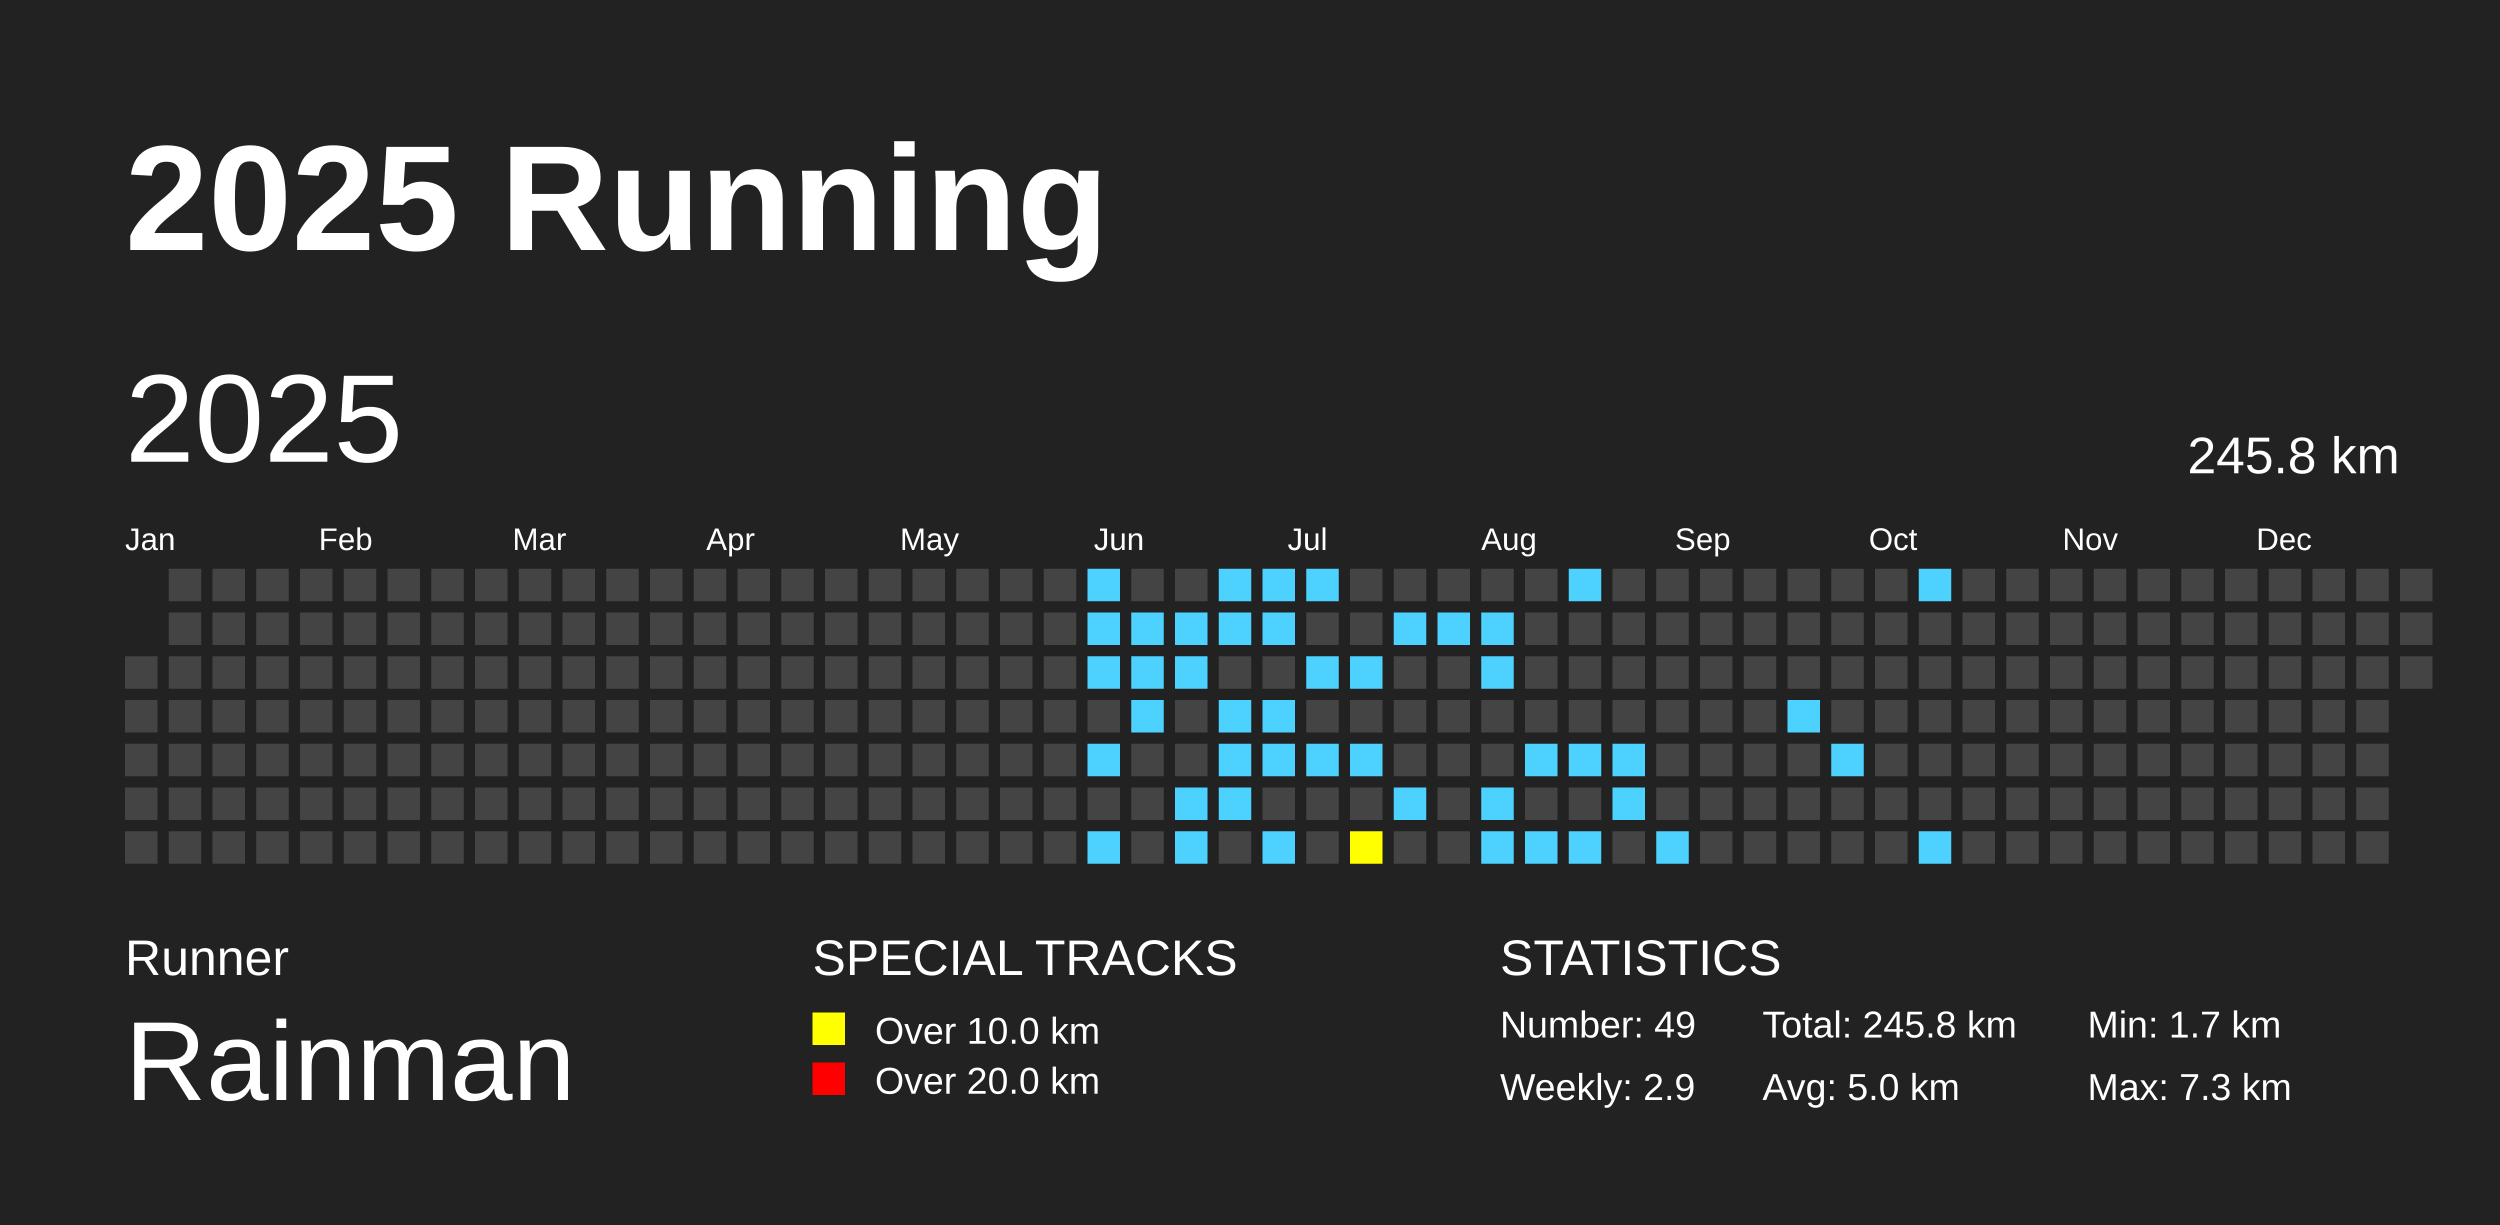
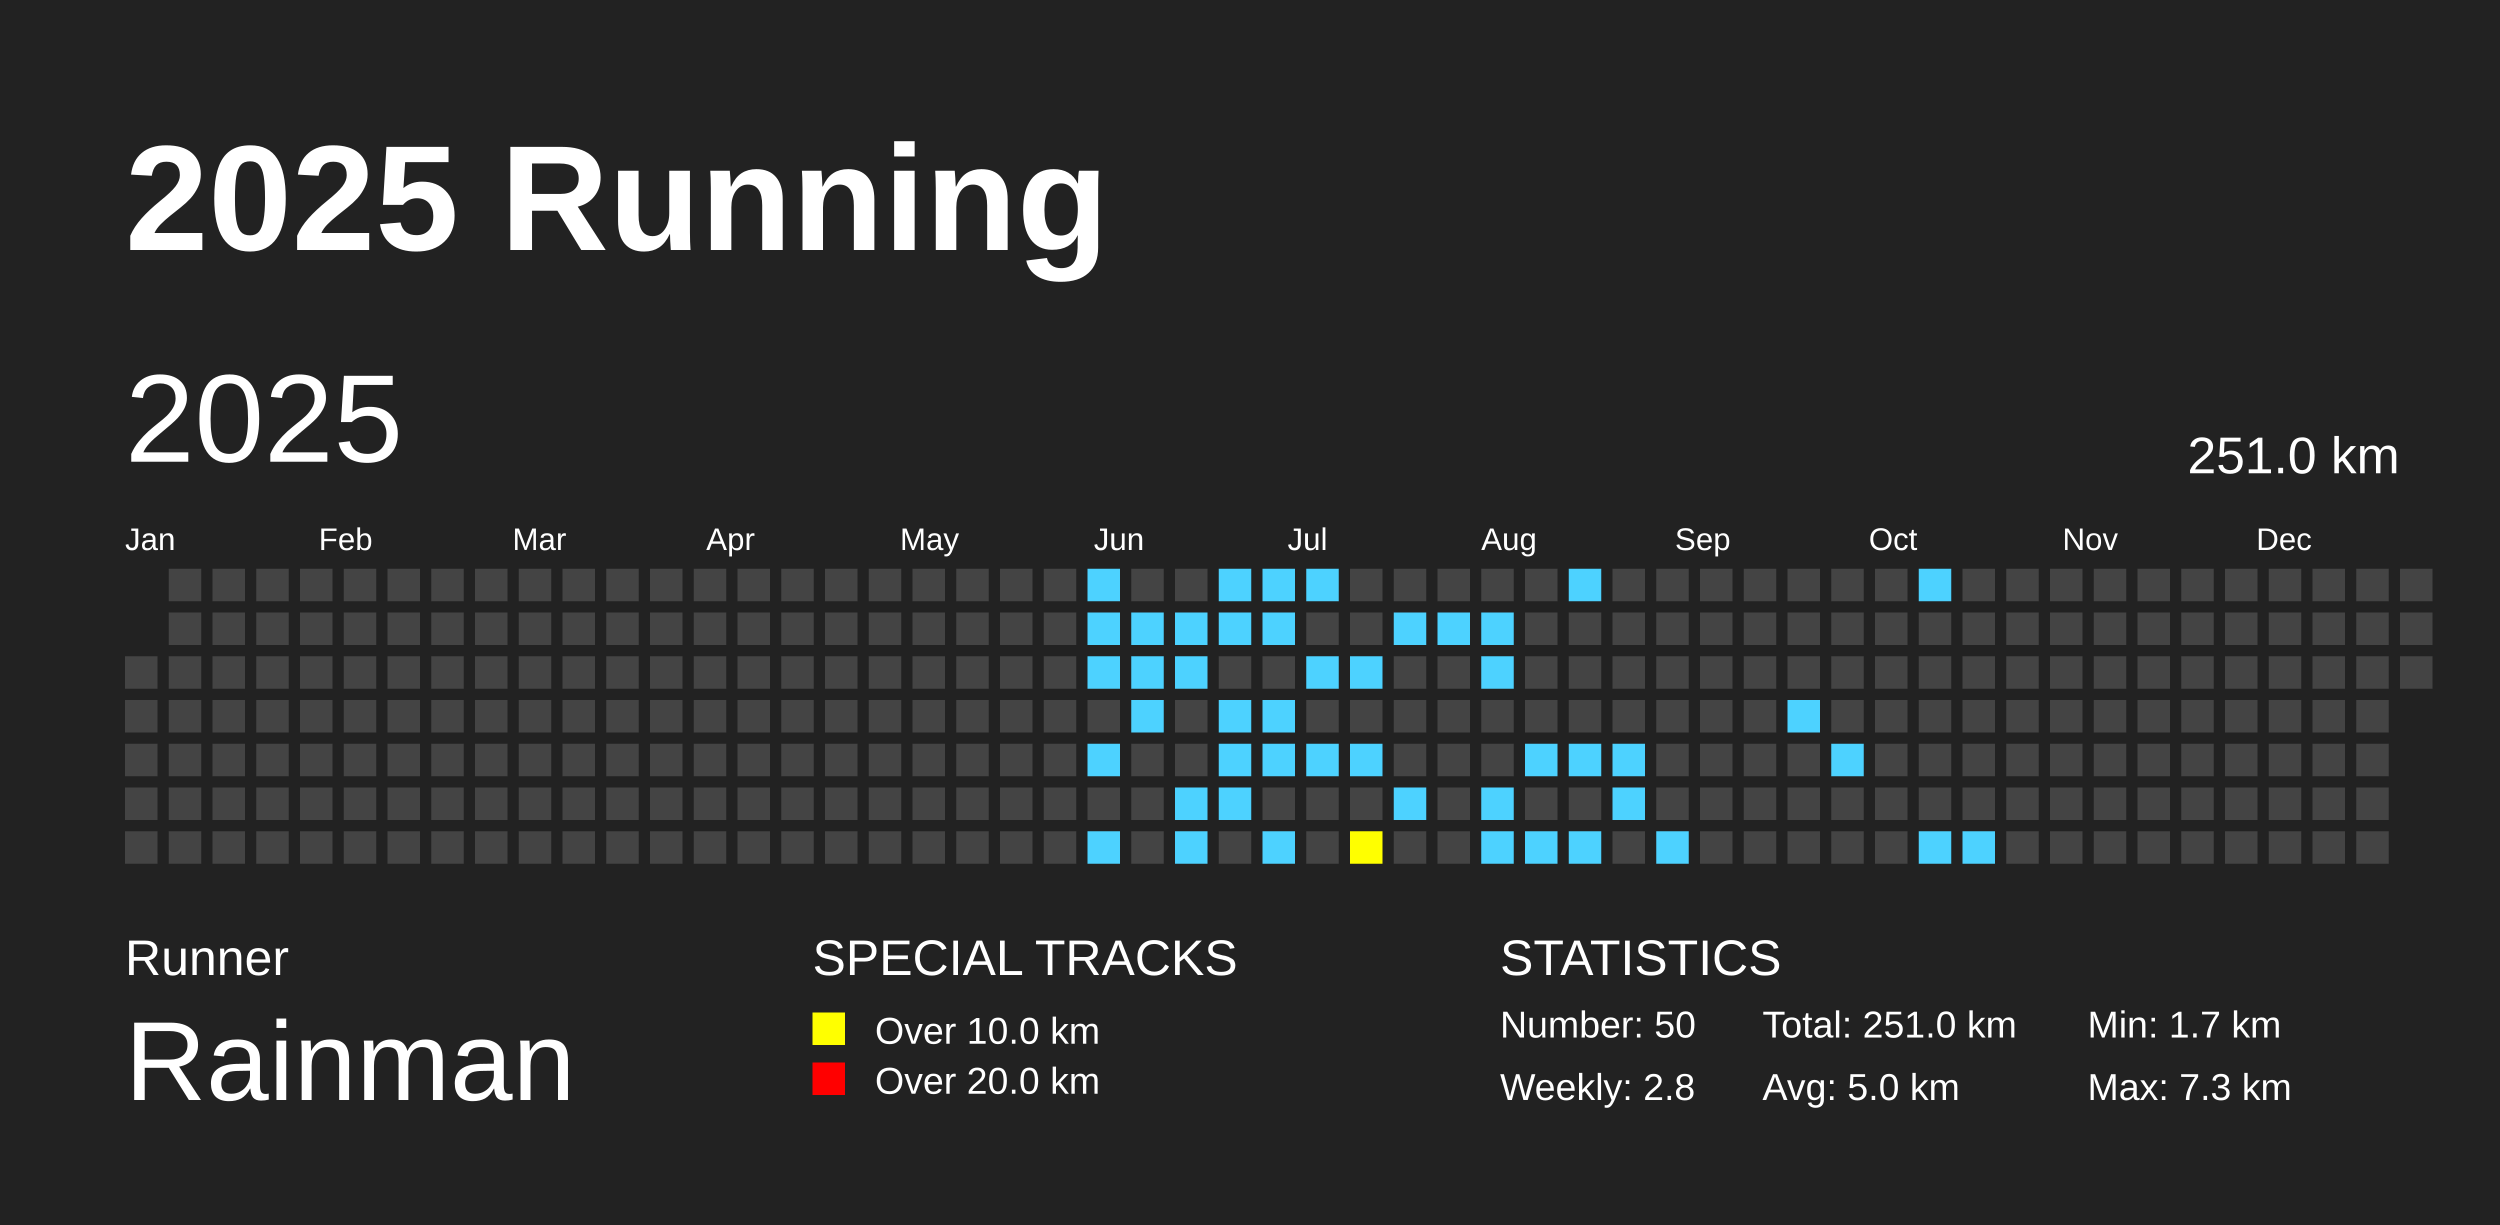
<svg xmlns="http://www.w3.org/2000/svg" baseProfile="full" height="98mm" version="1.1" viewBox="0,0,200,98" width="200mm">
  <defs />
  <rect fill="#222222" height="98" width="200" x="0" y="0" />
  <text fill="#FFFFFF" style="font-size:12px; font-family:Arial; font-weight:bold;" x="10" y="20">2025 Running</text>
  <text fill="#FFFFFF" style="font-size:4px; font-family:Arial" x="10" y="78">Runner</text>
  <text fill="#FFFFFF" style="font-size:9px; font-family:Arial" x="10" y="88">Rainman</text>
  <text fill="#FFFFFF" style="font-size:4px; font-family:Arial" x="65" y="78">SPECIAL TRACKS</text>
  <rect fill="yellow" height="2.6" width="2.6" x="65" y="81" />
  <text fill="#FFFFFF" style="font-size:3px; font-family:Arial" x="70" y="83.5">Over 10.0 km</text>
  <rect fill="red" height="2.6" width="2.6" x="65" y="85" />
  <text fill="#FFFFFF" style="font-size:3px; font-family:Arial" x="70" y="87.5">Over 20.0 km</text>
  <text fill="#FFFFFF" style="font-size:4px; font-family:Arial" x="120" y="78">STATISTICS</text>
-   <text fill="#FFFFFF" style="font-size:3px; font-family:Arial" x="120" y="83">Number: 49</text>
-   <text fill="#FFFFFF" style="font-size:3px; font-family:Arial" x="120" y="88">Weekly: 2.9</text>
-   <text fill="#FFFFFF" style="font-size:3px; font-family:Arial" x="141" y="83">Total: 245.8 km</text>
+   <text fill="#FFFFFF" style="font-size:3px; font-family:Arial" x="120" y="83">Number: 50</text>
+   <text fill="#FFFFFF" style="font-size:3px; font-family:Arial" x="120" y="88">Weekly: 2.8</text>
+   <text fill="#FFFFFF" style="font-size:3px; font-family:Arial" x="141" y="83">Total: 251.0 km</text>
  <text fill="#FFFFFF" style="font-size:3px; font-family:Arial" x="141" y="88">Avg: 5.0 km</text>
  <text fill="#FFFFFF" style="font-size:3px; font-family:Arial" x="167" y="83">Min: 1.7 km</text>
  <text fill="#FFFFFF" style="font-size:3px; font-family:Arial" x="167" y="88">Max: 7.3 km</text>
  <text dominant-baseline="hanging" fill="#FFFFFF" style="font-size:10.0px; font-family:Arial;" x="10" y="30">2025</text>
-   <text dominant-baseline="hanging" fill="#FFFFFF" style="font-size:4.125px; font-family:Arial;" x="175" y="35">245.8 km</text>
+   <text dominant-baseline="hanging" fill="#FFFFFF" style="font-size:4.125px; font-family:Arial;" x="175" y="35">251.0 km</text>
  <text fill="#FFFFFF" style="font-size:2.5px; font-family:Arial" x="10.0" y="44">Jan</text>
  <text fill="#FFFFFF" style="font-size:2.5px; font-family:Arial" x="25.5" y="44">Feb</text>
  <text fill="#FFFFFF" style="font-size:2.5px; font-family:Arial" x="41.0" y="44">Mar</text>
  <text fill="#FFFFFF" style="font-size:2.5px; font-family:Arial" x="56.5" y="44">Apr</text>
  <text fill="#FFFFFF" style="font-size:2.5px; font-family:Arial" x="72.0" y="44">May</text>
  <text fill="#FFFFFF" style="font-size:2.5px; font-family:Arial" x="87.5" y="44">Jun</text>
  <text fill="#FFFFFF" style="font-size:2.5px; font-family:Arial" x="103.0" y="44">Jul</text>
  <text fill="#FFFFFF" style="font-size:2.5px; font-family:Arial" x="118.5" y="44">Aug</text>
  <text fill="#FFFFFF" style="font-size:2.5px; font-family:Arial" x="134.0" y="44">Sep</text>
  <text fill="#FFFFFF" style="font-size:2.5px; font-family:Arial" x="149.5" y="44">Oct</text>
  <text fill="#FFFFFF" style="font-size:2.5px; font-family:Arial" x="165.0" y="44">Nov</text>
  <text fill="#FFFFFF" style="font-size:2.5px; font-family:Arial" x="180.5" y="44">Dec</text>
  <rect fill="#444444" height="2.6" width="2.6" x="10.0" y="52.5" />
  <rect fill="#444444" height="2.6" width="2.6" x="10.0" y="56.0" />
  <rect fill="#444444" height="2.6" width="2.6" x="10.0" y="59.5" />
  <rect fill="#444444" height="2.6" width="2.6" x="10.0" y="63.0" />
  <rect fill="#444444" height="2.6" width="2.6" x="10.0" y="66.5" />
  <rect fill="#444444" height="2.6" width="2.6" x="13.5" y="45.5" />
  <rect fill="#444444" height="2.6" width="2.6" x="13.5" y="49.0" />
  <rect fill="#444444" height="2.6" width="2.6" x="13.5" y="52.5" />
  <rect fill="#444444" height="2.6" width="2.6" x="13.5" y="56.0" />
  <rect fill="#444444" height="2.6" width="2.6" x="13.5" y="59.5" />
  <rect fill="#444444" height="2.6" width="2.6" x="13.5" y="63.0" />
  <rect fill="#444444" height="2.6" width="2.6" x="13.5" y="66.5" />
  <rect fill="#444444" height="2.6" width="2.6" x="17.0" y="45.5" />
  <rect fill="#444444" height="2.6" width="2.6" x="17.0" y="49.0" />
  <rect fill="#444444" height="2.6" width="2.6" x="17.0" y="52.5" />
  <rect fill="#444444" height="2.6" width="2.6" x="17.0" y="56.0" />
  <rect fill="#444444" height="2.6" width="2.6" x="17.0" y="59.5" />
  <rect fill="#444444" height="2.6" width="2.6" x="17.0" y="63.0" />
  <rect fill="#444444" height="2.6" width="2.6" x="17.0" y="66.5" />
  <rect fill="#444444" height="2.6" width="2.6" x="20.5" y="45.5" />
  <rect fill="#444444" height="2.6" width="2.6" x="20.5" y="49.0" />
  <rect fill="#444444" height="2.6" width="2.6" x="20.5" y="52.5" />
  <rect fill="#444444" height="2.6" width="2.6" x="20.5" y="56.0" />
  <rect fill="#444444" height="2.6" width="2.6" x="20.5" y="59.5" />
  <rect fill="#444444" height="2.6" width="2.6" x="20.5" y="63.0" />
  <rect fill="#444444" height="2.6" width="2.6" x="20.5" y="66.5" />
  <rect fill="#444444" height="2.6" width="2.6" x="24.0" y="45.5" />
  <rect fill="#444444" height="2.6" width="2.6" x="24.0" y="49.0" />
  <rect fill="#444444" height="2.6" width="2.6" x="24.0" y="52.5" />
  <rect fill="#444444" height="2.6" width="2.6" x="24.0" y="56.0" />
  <rect fill="#444444" height="2.6" width="2.6" x="24.0" y="59.5" />
  <rect fill="#444444" height="2.6" width="2.6" x="24.0" y="63.0" />
  <rect fill="#444444" height="2.6" width="2.6" x="24.0" y="66.5" />
  <rect fill="#444444" height="2.6" width="2.6" x="27.5" y="45.5" />
  <rect fill="#444444" height="2.6" width="2.6" x="27.5" y="49.0" />
  <rect fill="#444444" height="2.6" width="2.6" x="27.5" y="52.5" />
  <rect fill="#444444" height="2.6" width="2.6" x="27.5" y="56.0" />
  <rect fill="#444444" height="2.6" width="2.6" x="27.5" y="59.5" />
  <rect fill="#444444" height="2.6" width="2.6" x="27.5" y="63.0" />
  <rect fill="#444444" height="2.6" width="2.6" x="27.5" y="66.5" />
  <rect fill="#444444" height="2.6" width="2.6" x="31.0" y="45.5" />
  <rect fill="#444444" height="2.6" width="2.6" x="31.0" y="49.0" />
  <rect fill="#444444" height="2.6" width="2.6" x="31.0" y="52.5" />
  <rect fill="#444444" height="2.6" width="2.6" x="31.0" y="56.0" />
  <rect fill="#444444" height="2.6" width="2.6" x="31.0" y="59.5" />
  <rect fill="#444444" height="2.6" width="2.6" x="31.0" y="63.0" />
  <rect fill="#444444" height="2.6" width="2.6" x="31.0" y="66.5" />
  <rect fill="#444444" height="2.6" width="2.6" x="34.5" y="45.5" />
  <rect fill="#444444" height="2.6" width="2.6" x="34.5" y="49.0" />
  <rect fill="#444444" height="2.6" width="2.6" x="34.5" y="52.5" />
  <rect fill="#444444" height="2.6" width="2.6" x="34.5" y="56.0" />
  <rect fill="#444444" height="2.6" width="2.6" x="34.5" y="59.5" />
  <rect fill="#444444" height="2.6" width="2.6" x="34.5" y="63.0" />
  <rect fill="#444444" height="2.6" width="2.6" x="34.5" y="66.5" />
  <rect fill="#444444" height="2.6" width="2.6" x="38.0" y="45.5" />
  <rect fill="#444444" height="2.6" width="2.6" x="38.0" y="49.0" />
  <rect fill="#444444" height="2.6" width="2.6" x="38.0" y="52.5" />
  <rect fill="#444444" height="2.6" width="2.6" x="38.0" y="56.0" />
  <rect fill="#444444" height="2.6" width="2.6" x="38.0" y="59.5" />
  <rect fill="#444444" height="2.6" width="2.6" x="38.0" y="63.0" />
  <rect fill="#444444" height="2.6" width="2.6" x="38.0" y="66.5" />
  <rect fill="#444444" height="2.6" width="2.6" x="41.5" y="45.5" />
  <rect fill="#444444" height="2.6" width="2.6" x="41.5" y="49.0" />
  <rect fill="#444444" height="2.6" width="2.6" x="41.5" y="52.5" />
  <rect fill="#444444" height="2.6" width="2.6" x="41.5" y="56.0" />
  <rect fill="#444444" height="2.6" width="2.6" x="41.5" y="59.5" />
  <rect fill="#444444" height="2.6" width="2.6" x="41.5" y="63.0" />
  <rect fill="#444444" height="2.6" width="2.6" x="41.5" y="66.5" />
  <rect fill="#444444" height="2.6" width="2.6" x="45.0" y="45.5" />
  <rect fill="#444444" height="2.6" width="2.6" x="45.0" y="49.0" />
  <rect fill="#444444" height="2.6" width="2.6" x="45.0" y="52.5" />
  <rect fill="#444444" height="2.6" width="2.6" x="45.0" y="56.0" />
  <rect fill="#444444" height="2.6" width="2.6" x="45.0" y="59.5" />
  <rect fill="#444444" height="2.6" width="2.6" x="45.0" y="63.0" />
  <rect fill="#444444" height="2.6" width="2.6" x="45.0" y="66.5" />
  <rect fill="#444444" height="2.6" width="2.6" x="48.5" y="45.5" />
  <rect fill="#444444" height="2.6" width="2.6" x="48.5" y="49.0" />
  <rect fill="#444444" height="2.6" width="2.6" x="48.5" y="52.5" />
  <rect fill="#444444" height="2.6" width="2.6" x="48.5" y="56.0" />
  <rect fill="#444444" height="2.6" width="2.6" x="48.5" y="59.5" />
  <rect fill="#444444" height="2.6" width="2.6" x="48.5" y="63.0" />
  <rect fill="#444444" height="2.6" width="2.6" x="48.5" y="66.5" />
  <rect fill="#444444" height="2.6" width="2.6" x="52.0" y="45.5" />
  <rect fill="#444444" height="2.6" width="2.6" x="52.0" y="49.0" />
  <rect fill="#444444" height="2.6" width="2.6" x="52.0" y="52.5" />
  <rect fill="#444444" height="2.6" width="2.6" x="52.0" y="56.0" />
  <rect fill="#444444" height="2.6" width="2.6" x="52.0" y="59.5" />
  <rect fill="#444444" height="2.6" width="2.6" x="52.0" y="63.0" />
  <rect fill="#444444" height="2.6" width="2.6" x="52.0" y="66.5" />
  <rect fill="#444444" height="2.6" width="2.6" x="55.5" y="45.5" />
  <rect fill="#444444" height="2.6" width="2.6" x="55.5" y="49.0" />
  <rect fill="#444444" height="2.6" width="2.6" x="55.5" y="52.5" />
  <rect fill="#444444" height="2.6" width="2.6" x="55.5" y="56.0" />
  <rect fill="#444444" height="2.6" width="2.6" x="55.5" y="59.5" />
  <rect fill="#444444" height="2.6" width="2.6" x="55.5" y="63.0" />
  <rect fill="#444444" height="2.6" width="2.6" x="55.5" y="66.5" />
  <rect fill="#444444" height="2.6" width="2.6" x="59.0" y="45.5" />
  <rect fill="#444444" height="2.6" width="2.6" x="59.0" y="49.0" />
  <rect fill="#444444" height="2.6" width="2.6" x="59.0" y="52.5" />
  <rect fill="#444444" height="2.6" width="2.6" x="59.0" y="56.0" />
  <rect fill="#444444" height="2.6" width="2.6" x="59.0" y="59.5" />
  <rect fill="#444444" height="2.6" width="2.6" x="59.0" y="63.0" />
  <rect fill="#444444" height="2.6" width="2.6" x="59.0" y="66.5" />
  <rect fill="#444444" height="2.6" width="2.6" x="62.5" y="45.5" />
  <rect fill="#444444" height="2.6" width="2.6" x="62.5" y="49.0" />
  <rect fill="#444444" height="2.6" width="2.6" x="62.5" y="52.5" />
  <rect fill="#444444" height="2.6" width="2.6" x="62.5" y="56.0" />
  <rect fill="#444444" height="2.6" width="2.6" x="62.5" y="59.5" />
  <rect fill="#444444" height="2.6" width="2.6" x="62.5" y="63.0" />
  <rect fill="#444444" height="2.6" width="2.6" x="62.5" y="66.5" />
  <rect fill="#444444" height="2.6" width="2.6" x="66.0" y="45.5" />
  <rect fill="#444444" height="2.6" width="2.6" x="66.0" y="49.0" />
  <rect fill="#444444" height="2.6" width="2.6" x="66.0" y="52.5" />
  <rect fill="#444444" height="2.6" width="2.6" x="66.0" y="56.0" />
  <rect fill="#444444" height="2.6" width="2.6" x="66.0" y="59.5" />
  <rect fill="#444444" height="2.6" width="2.6" x="66.0" y="63.0" />
  <rect fill="#444444" height="2.6" width="2.6" x="66.0" y="66.5" />
  <rect fill="#444444" height="2.6" width="2.6" x="69.5" y="45.5" />
  <rect fill="#444444" height="2.6" width="2.6" x="69.5" y="49.0" />
  <rect fill="#444444" height="2.6" width="2.6" x="69.5" y="52.5" />
  <rect fill="#444444" height="2.6" width="2.6" x="69.5" y="56.0" />
  <rect fill="#444444" height="2.6" width="2.6" x="69.5" y="59.5" />
  <rect fill="#444444" height="2.6" width="2.6" x="69.5" y="63.0" />
  <rect fill="#444444" height="2.6" width="2.6" x="69.5" y="66.5" />
  <rect fill="#444444" height="2.6" width="2.6" x="73.0" y="45.5" />
  <rect fill="#444444" height="2.6" width="2.6" x="73.0" y="49.0" />
  <rect fill="#444444" height="2.6" width="2.6" x="73.0" y="52.5" />
  <rect fill="#444444" height="2.6" width="2.6" x="73.0" y="56.0" />
  <rect fill="#444444" height="2.6" width="2.6" x="73.0" y="59.5" />
  <rect fill="#444444" height="2.6" width="2.6" x="73.0" y="63.0" />
  <rect fill="#444444" height="2.6" width="2.6" x="73.0" y="66.5" />
  <rect fill="#444444" height="2.6" width="2.6" x="76.5" y="45.5" />
  <rect fill="#444444" height="2.6" width="2.6" x="76.5" y="49.0" />
  <rect fill="#444444" height="2.6" width="2.6" x="76.5" y="52.5" />
  <rect fill="#444444" height="2.6" width="2.6" x="76.5" y="56.0" />
  <rect fill="#444444" height="2.6" width="2.6" x="76.5" y="59.5" />
  <rect fill="#444444" height="2.6" width="2.6" x="76.5" y="63.0" />
  <rect fill="#444444" height="2.6" width="2.6" x="76.5" y="66.5" />
  <rect fill="#444444" height="2.6" width="2.6" x="80.0" y="45.5" />
  <rect fill="#444444" height="2.6" width="2.6" x="80.0" y="49.0" />
  <rect fill="#444444" height="2.6" width="2.6" x="80.0" y="52.5" />
  <rect fill="#444444" height="2.6" width="2.6" x="80.0" y="56.0" />
  <rect fill="#444444" height="2.6" width="2.6" x="80.0" y="59.5" />
  <rect fill="#444444" height="2.6" width="2.6" x="80.0" y="63.0" />
  <rect fill="#444444" height="2.6" width="2.6" x="80.0" y="66.5" />
  <rect fill="#444444" height="2.6" width="2.6" x="83.5" y="45.5" />
  <rect fill="#444444" height="2.6" width="2.6" x="83.5" y="49.0" />
  <rect fill="#444444" height="2.6" width="2.6" x="83.5" y="52.5" />
  <rect fill="#444444" height="2.6" width="2.6" x="83.5" y="56.0" />
  <rect fill="#444444" height="2.6" width="2.6" x="83.5" y="59.5" />
  <rect fill="#444444" height="2.6" width="2.6" x="83.5" y="63.0" />
  <rect fill="#444444" height="2.6" width="2.6" x="83.5" y="66.5" />
  <rect fill="#4DD2FF" height="2.6" width="2.6" x="87.0" y="45.5" />
  <rect fill="#4DD2FF" height="2.6" width="2.6" x="87.0" y="49.0" />
  <rect fill="#4DD2FF" height="2.6" width="2.6" x="87.0" y="52.5" />
  <rect fill="#444444" height="2.6" width="2.6" x="87.0" y="56.0" />
  <rect fill="#4DD2FF" height="2.6" width="2.6" x="87.0" y="59.5" />
  <rect fill="#444444" height="2.6" width="2.6" x="87.0" y="63.0" />
  <rect fill="#4DD2FF" height="2.6" width="2.6" x="87.0" y="66.5" />
  <rect fill="#444444" height="2.6" width="2.6" x="90.5" y="45.5" />
  <rect fill="#4DD2FF" height="2.6" width="2.6" x="90.5" y="49.0" />
  <rect fill="#4DD2FF" height="2.6" width="2.6" x="90.5" y="52.5" />
  <rect fill="#4DD2FF" height="2.6" width="2.6" x="90.5" y="56.0" />
  <rect fill="#444444" height="2.6" width="2.6" x="90.5" y="59.5" />
  <rect fill="#444444" height="2.6" width="2.6" x="90.5" y="63.0" />
  <rect fill="#444444" height="2.6" width="2.6" x="90.5" y="66.5" />
  <rect fill="#444444" height="2.6" width="2.6" x="94.0" y="45.5" />
  <rect fill="#4DD2FF" height="2.6" width="2.6" x="94.0" y="49.0" />
  <rect fill="#4DD2FF" height="2.6" width="2.6" x="94.0" y="52.5" />
  <rect fill="#444444" height="2.6" width="2.6" x="94.0" y="56.0" />
  <rect fill="#444444" height="2.6" width="2.6" x="94.0" y="59.5" />
  <rect fill="#4DD2FF" height="2.6" width="2.6" x="94.0" y="63.0" />
  <rect fill="#4DD2FF" height="2.6" width="2.6" x="94.0" y="66.5" />
  <rect fill="#4DD2FF" height="2.6" width="2.6" x="97.5" y="45.5" />
  <rect fill="#4DD2FF" height="2.6" width="2.6" x="97.5" y="49.0" />
  <rect fill="#444444" height="2.6" width="2.6" x="97.5" y="52.5" />
  <rect fill="#4DD2FF" height="2.6" width="2.6" x="97.5" y="56.0" />
  <rect fill="#4DD2FF" height="2.6" width="2.6" x="97.5" y="59.5" />
  <rect fill="#4DD2FF" height="2.6" width="2.6" x="97.5" y="63.0" />
  <rect fill="#444444" height="2.6" width="2.6" x="97.5" y="66.5" />
  <rect fill="#4DD2FF" height="2.6" width="2.6" x="101.0" y="45.5" />
  <rect fill="#4DD2FF" height="2.6" width="2.6" x="101.0" y="49.0" />
  <rect fill="#444444" height="2.6" width="2.6" x="101.0" y="52.5" />
  <rect fill="#4DD2FF" height="2.6" width="2.6" x="101.0" y="56.0" />
  <rect fill="#4DD2FF" height="2.6" width="2.6" x="101.0" y="59.5" />
  <rect fill="#444444" height="2.6" width="2.6" x="101.0" y="63.0" />
  <rect fill="#4DD2FF" height="2.6" width="2.6" x="101.0" y="66.5" />
  <rect fill="#4DD2FF" height="2.6" width="2.6" x="104.5" y="45.5" />
  <rect fill="#444444" height="2.6" width="2.6" x="104.5" y="49.0" />
  <rect fill="#4DD2FF" height="2.6" width="2.6" x="104.5" y="52.5" />
  <rect fill="#444444" height="2.6" width="2.6" x="104.5" y="56.0" />
  <rect fill="#4DD2FF" height="2.6" width="2.6" x="104.5" y="59.5" />
  <rect fill="#444444" height="2.6" width="2.6" x="104.5" y="63.0" />
  <rect fill="#444444" height="2.6" width="2.6" x="104.5" y="66.5" />
  <rect fill="#444444" height="2.6" width="2.6" x="108.0" y="45.5" />
  <rect fill="#444444" height="2.6" width="2.6" x="108.0" y="49.0" />
  <rect fill="#4DD2FF" height="2.6" width="2.6" x="108.0" y="52.5" />
  <rect fill="#444444" height="2.6" width="2.6" x="108.0" y="56.0" />
  <rect fill="#4DD2FF" height="2.6" width="2.6" x="108.0" y="59.5" />
  <rect fill="#444444" height="2.6" width="2.6" x="108.0" y="63.0" />
  <rect fill="yellow" height="2.6" width="2.6" x="108.0" y="66.5" />
  <rect fill="#444444" height="2.6" width="2.6" x="111.5" y="45.5" />
  <rect fill="#4DD2FF" height="2.6" width="2.6" x="111.5" y="49.0" />
  <rect fill="#444444" height="2.6" width="2.6" x="111.5" y="52.5" />
  <rect fill="#444444" height="2.6" width="2.6" x="111.5" y="56.0" />
  <rect fill="#444444" height="2.6" width="2.6" x="111.5" y="59.5" />
  <rect fill="#4DD2FF" height="2.6" width="2.6" x="111.5" y="63.0" />
  <rect fill="#444444" height="2.6" width="2.6" x="111.5" y="66.5" />
  <rect fill="#444444" height="2.6" width="2.6" x="115.0" y="45.5" />
  <rect fill="#4DD2FF" height="2.6" width="2.6" x="115.0" y="49.0" />
  <rect fill="#444444" height="2.6" width="2.6" x="115.0" y="52.5" />
  <rect fill="#444444" height="2.6" width="2.6" x="115.0" y="56.0" />
  <rect fill="#444444" height="2.6" width="2.6" x="115.0" y="59.5" />
  <rect fill="#444444" height="2.6" width="2.6" x="115.0" y="63.0" />
  <rect fill="#444444" height="2.6" width="2.6" x="115.0" y="66.5" />
  <rect fill="#444444" height="2.6" width="2.6" x="118.5" y="45.5" />
  <rect fill="#4DD2FF" height="2.6" width="2.6" x="118.5" y="49.0" />
  <rect fill="#4DD2FF" height="2.6" width="2.6" x="118.5" y="52.5" />
  <rect fill="#444444" height="2.6" width="2.6" x="118.5" y="56.0" />
  <rect fill="#444444" height="2.6" width="2.6" x="118.5" y="59.5" />
  <rect fill="#4DD2FF" height="2.6" width="2.6" x="118.5" y="63.0" />
  <rect fill="#4DD2FF" height="2.6" width="2.6" x="118.5" y="66.5" />
  <rect fill="#444444" height="2.6" width="2.6" x="122.0" y="45.5" />
  <rect fill="#444444" height="2.6" width="2.6" x="122.0" y="49.0" />
  <rect fill="#444444" height="2.6" width="2.6" x="122.0" y="52.5" />
  <rect fill="#444444" height="2.6" width="2.6" x="122.0" y="56.0" />
  <rect fill="#4DD2FF" height="2.6" width="2.6" x="122.0" y="59.5" />
  <rect fill="#444444" height="2.6" width="2.6" x="122.0" y="63.0" />
  <rect fill="#4DD2FF" height="2.6" width="2.6" x="122.0" y="66.5" />
  <rect fill="#4DD2FF" height="2.6" width="2.6" x="125.5" y="45.5" />
  <rect fill="#444444" height="2.6" width="2.6" x="125.5" y="49.0" />
  <rect fill="#444444" height="2.6" width="2.6" x="125.5" y="52.5" />
  <rect fill="#444444" height="2.6" width="2.6" x="125.5" y="56.0" />
  <rect fill="#4DD2FF" height="2.6" width="2.6" x="125.5" y="59.5" />
  <rect fill="#444444" height="2.6" width="2.6" x="125.5" y="63.0" />
  <rect fill="#4DD2FF" height="2.6" width="2.6" x="125.5" y="66.5" />
  <rect fill="#444444" height="2.6" width="2.6" x="129.0" y="45.5" />
  <rect fill="#444444" height="2.6" width="2.6" x="129.0" y="49.0" />
  <rect fill="#444444" height="2.6" width="2.6" x="129.0" y="52.5" />
  <rect fill="#444444" height="2.6" width="2.6" x="129.0" y="56.0" />
  <rect fill="#4DD2FF" height="2.6" width="2.6" x="129.0" y="59.5" />
  <rect fill="#4DD2FF" height="2.6" width="2.6" x="129.0" y="63.0" />
  <rect fill="#444444" height="2.6" width="2.6" x="129.0" y="66.5" />
  <rect fill="#444444" height="2.6" width="2.6" x="132.5" y="45.5" />
  <rect fill="#444444" height="2.6" width="2.6" x="132.5" y="49.0" />
  <rect fill="#444444" height="2.6" width="2.6" x="132.5" y="52.5" />
  <rect fill="#444444" height="2.6" width="2.6" x="132.5" y="56.0" />
  <rect fill="#444444" height="2.6" width="2.6" x="132.5" y="59.5" />
  <rect fill="#444444" height="2.6" width="2.6" x="132.5" y="63.0" />
  <rect fill="#4DD2FF" height="2.6" width="2.6" x="132.5" y="66.5" />
  <rect fill="#444444" height="2.6" width="2.6" x="136.0" y="45.5" />
  <rect fill="#444444" height="2.6" width="2.6" x="136.0" y="49.0" />
  <rect fill="#444444" height="2.6" width="2.6" x="136.0" y="52.5" />
  <rect fill="#444444" height="2.6" width="2.6" x="136.0" y="56.0" />
  <rect fill="#444444" height="2.6" width="2.6" x="136.0" y="59.5" />
  <rect fill="#444444" height="2.6" width="2.6" x="136.0" y="63.0" />
  <rect fill="#444444" height="2.6" width="2.6" x="136.0" y="66.5" />
  <rect fill="#444444" height="2.6" width="2.6" x="139.5" y="45.5" />
  <rect fill="#444444" height="2.6" width="2.6" x="139.5" y="49.0" />
  <rect fill="#444444" height="2.6" width="2.6" x="139.5" y="52.5" />
  <rect fill="#444444" height="2.6" width="2.6" x="139.5" y="56.0" />
  <rect fill="#444444" height="2.6" width="2.6" x="139.5" y="59.5" />
  <rect fill="#444444" height="2.6" width="2.6" x="139.5" y="63.0" />
  <rect fill="#444444" height="2.6" width="2.6" x="139.5" y="66.5" />
  <rect fill="#444444" height="2.6" width="2.6" x="143.0" y="45.5" />
  <rect fill="#444444" height="2.6" width="2.6" x="143.0" y="49.0" />
  <rect fill="#444444" height="2.6" width="2.6" x="143.0" y="52.5" />
  <rect fill="#4DD2FF" height="2.6" width="2.6" x="143.0" y="56.0" />
  <rect fill="#444444" height="2.6" width="2.6" x="143.0" y="59.5" />
  <rect fill="#444444" height="2.6" width="2.6" x="143.0" y="63.0" />
  <rect fill="#444444" height="2.6" width="2.6" x="143.0" y="66.5" />
  <rect fill="#444444" height="2.6" width="2.6" x="146.5" y="45.5" />
  <rect fill="#444444" height="2.6" width="2.6" x="146.5" y="49.0" />
  <rect fill="#444444" height="2.6" width="2.6" x="146.5" y="52.5" />
  <rect fill="#444444" height="2.6" width="2.6" x="146.5" y="56.0" />
  <rect fill="#4DD2FF" height="2.6" width="2.6" x="146.5" y="59.5" />
  <rect fill="#444444" height="2.6" width="2.6" x="146.5" y="63.0" />
  <rect fill="#444444" height="2.6" width="2.6" x="146.5" y="66.5" />
  <rect fill="#444444" height="2.6" width="2.6" x="150.0" y="45.5" />
  <rect fill="#444444" height="2.6" width="2.6" x="150.0" y="49.0" />
  <rect fill="#444444" height="2.6" width="2.6" x="150.0" y="52.5" />
  <rect fill="#444444" height="2.6" width="2.6" x="150.0" y="56.0" />
  <rect fill="#444444" height="2.6" width="2.6" x="150.0" y="59.5" />
  <rect fill="#444444" height="2.6" width="2.6" x="150.0" y="63.0" />
  <rect fill="#444444" height="2.6" width="2.6" x="150.0" y="66.5" />
  <rect fill="#4DD2FF" height="2.6" width="2.6" x="153.5" y="45.5" />
  <rect fill="#444444" height="2.6" width="2.6" x="153.5" y="49.0" />
  <rect fill="#444444" height="2.6" width="2.6" x="153.5" y="52.5" />
  <rect fill="#444444" height="2.6" width="2.6" x="153.5" y="56.0" />
  <rect fill="#444444" height="2.6" width="2.6" x="153.5" y="59.5" />
  <rect fill="#444444" height="2.6" width="2.6" x="153.5" y="63.0" />
  <rect fill="#4DD2FF" height="2.6" width="2.6" x="153.5" y="66.5" />
  <rect fill="#444444" height="2.6" width="2.6" x="157.0" y="45.5" />
  <rect fill="#444444" height="2.6" width="2.6" x="157.0" y="49.0" />
  <rect fill="#444444" height="2.6" width="2.6" x="157.0" y="52.5" />
  <rect fill="#444444" height="2.6" width="2.6" x="157.0" y="56.0" />
  <rect fill="#444444" height="2.6" width="2.6" x="157.0" y="59.5" />
  <rect fill="#444444" height="2.6" width="2.6" x="157.0" y="63.0" />
-   <rect fill="#444444" height="2.6" width="2.6" x="157.0" y="66.5" />
+   <rect fill="#4DD2FF" height="2.6" width="2.6" x="157.0" y="66.5" />
  <rect fill="#444444" height="2.6" width="2.6" x="160.5" y="45.5" />
  <rect fill="#444444" height="2.6" width="2.6" x="160.5" y="49.0" />
  <rect fill="#444444" height="2.6" width="2.6" x="160.5" y="52.5" />
  <rect fill="#444444" height="2.6" width="2.6" x="160.5" y="56.0" />
  <rect fill="#444444" height="2.6" width="2.6" x="160.5" y="59.5" />
  <rect fill="#444444" height="2.6" width="2.6" x="160.5" y="63.0" />
  <rect fill="#444444" height="2.6" width="2.6" x="160.5" y="66.5" />
  <rect fill="#444444" height="2.6" width="2.6" x="164.0" y="45.5" />
  <rect fill="#444444" height="2.6" width="2.6" x="164.0" y="49.0" />
  <rect fill="#444444" height="2.6" width="2.6" x="164.0" y="52.5" />
  <rect fill="#444444" height="2.6" width="2.6" x="164.0" y="56.0" />
  <rect fill="#444444" height="2.6" width="2.6" x="164.0" y="59.5" />
  <rect fill="#444444" height="2.6" width="2.6" x="164.0" y="63.0" />
  <rect fill="#444444" height="2.6" width="2.6" x="164.0" y="66.5" />
  <rect fill="#444444" height="2.6" width="2.6" x="167.5" y="45.5" />
  <rect fill="#444444" height="2.6" width="2.6" x="167.5" y="49.0" />
  <rect fill="#444444" height="2.6" width="2.6" x="167.5" y="52.5" />
  <rect fill="#444444" height="2.6" width="2.6" x="167.5" y="56.0" />
  <rect fill="#444444" height="2.6" width="2.6" x="167.5" y="59.5" />
  <rect fill="#444444" height="2.6" width="2.6" x="167.5" y="63.0" />
  <rect fill="#444444" height="2.6" width="2.6" x="167.5" y="66.5" />
  <rect fill="#444444" height="2.6" width="2.6" x="171.0" y="45.5" />
  <rect fill="#444444" height="2.6" width="2.6" x="171.0" y="49.0" />
  <rect fill="#444444" height="2.6" width="2.6" x="171.0" y="52.5" />
  <rect fill="#444444" height="2.6" width="2.6" x="171.0" y="56.0" />
  <rect fill="#444444" height="2.6" width="2.6" x="171.0" y="59.5" />
  <rect fill="#444444" height="2.6" width="2.6" x="171.0" y="63.0" />
  <rect fill="#444444" height="2.6" width="2.6" x="171.0" y="66.5" />
  <rect fill="#444444" height="2.6" width="2.6" x="174.5" y="45.5" />
  <rect fill="#444444" height="2.6" width="2.6" x="174.5" y="49.0" />
  <rect fill="#444444" height="2.6" width="2.6" x="174.5" y="52.5" />
  <rect fill="#444444" height="2.6" width="2.6" x="174.5" y="56.0" />
  <rect fill="#444444" height="2.6" width="2.6" x="174.5" y="59.5" />
  <rect fill="#444444" height="2.6" width="2.6" x="174.5" y="63.0" />
  <rect fill="#444444" height="2.6" width="2.6" x="174.5" y="66.5" />
  <rect fill="#444444" height="2.6" width="2.6" x="178.0" y="45.5" />
  <rect fill="#444444" height="2.6" width="2.6" x="178.0" y="49.0" />
  <rect fill="#444444" height="2.6" width="2.6" x="178.0" y="52.5" />
  <rect fill="#444444" height="2.6" width="2.6" x="178.0" y="56.0" />
  <rect fill="#444444" height="2.6" width="2.6" x="178.0" y="59.5" />
  <rect fill="#444444" height="2.6" width="2.6" x="178.0" y="63.0" />
  <rect fill="#444444" height="2.6" width="2.6" x="178.0" y="66.5" />
  <rect fill="#444444" height="2.6" width="2.6" x="181.5" y="45.5" />
  <rect fill="#444444" height="2.6" width="2.6" x="181.5" y="49.0" />
  <rect fill="#444444" height="2.6" width="2.6" x="181.5" y="52.5" />
  <rect fill="#444444" height="2.6" width="2.6" x="181.5" y="56.0" />
  <rect fill="#444444" height="2.6" width="2.6" x="181.5" y="59.5" />
  <rect fill="#444444" height="2.6" width="2.6" x="181.5" y="63.0" />
  <rect fill="#444444" height="2.6" width="2.6" x="181.5" y="66.5" />
  <rect fill="#444444" height="2.6" width="2.6" x="185.0" y="45.5" />
  <rect fill="#444444" height="2.6" width="2.6" x="185.0" y="49.0" />
  <rect fill="#444444" height="2.6" width="2.6" x="185.0" y="52.5" />
  <rect fill="#444444" height="2.6" width="2.6" x="185.0" y="56.0" />
  <rect fill="#444444" height="2.6" width="2.6" x="185.0" y="59.5" />
  <rect fill="#444444" height="2.6" width="2.6" x="185.0" y="63.0" />
  <rect fill="#444444" height="2.6" width="2.6" x="185.0" y="66.5" />
  <rect fill="#444444" height="2.6" width="2.6" x="188.5" y="45.5" />
  <rect fill="#444444" height="2.6" width="2.6" x="188.5" y="49.0" />
  <rect fill="#444444" height="2.6" width="2.6" x="188.5" y="52.5" />
  <rect fill="#444444" height="2.6" width="2.6" x="188.5" y="56.0" />
  <rect fill="#444444" height="2.6" width="2.6" x="188.5" y="59.5" />
  <rect fill="#444444" height="2.6" width="2.6" x="188.5" y="63.0" />
  <rect fill="#444444" height="2.6" width="2.6" x="188.5" y="66.5" />
  <rect fill="#444444" height="2.6" width="2.6" x="192.0" y="45.5" />
  <rect fill="#444444" height="2.6" width="2.6" x="192.0" y="49.0" />
  <rect fill="#444444" height="2.6" width="2.6" x="192.0" y="52.5" />
</svg>
